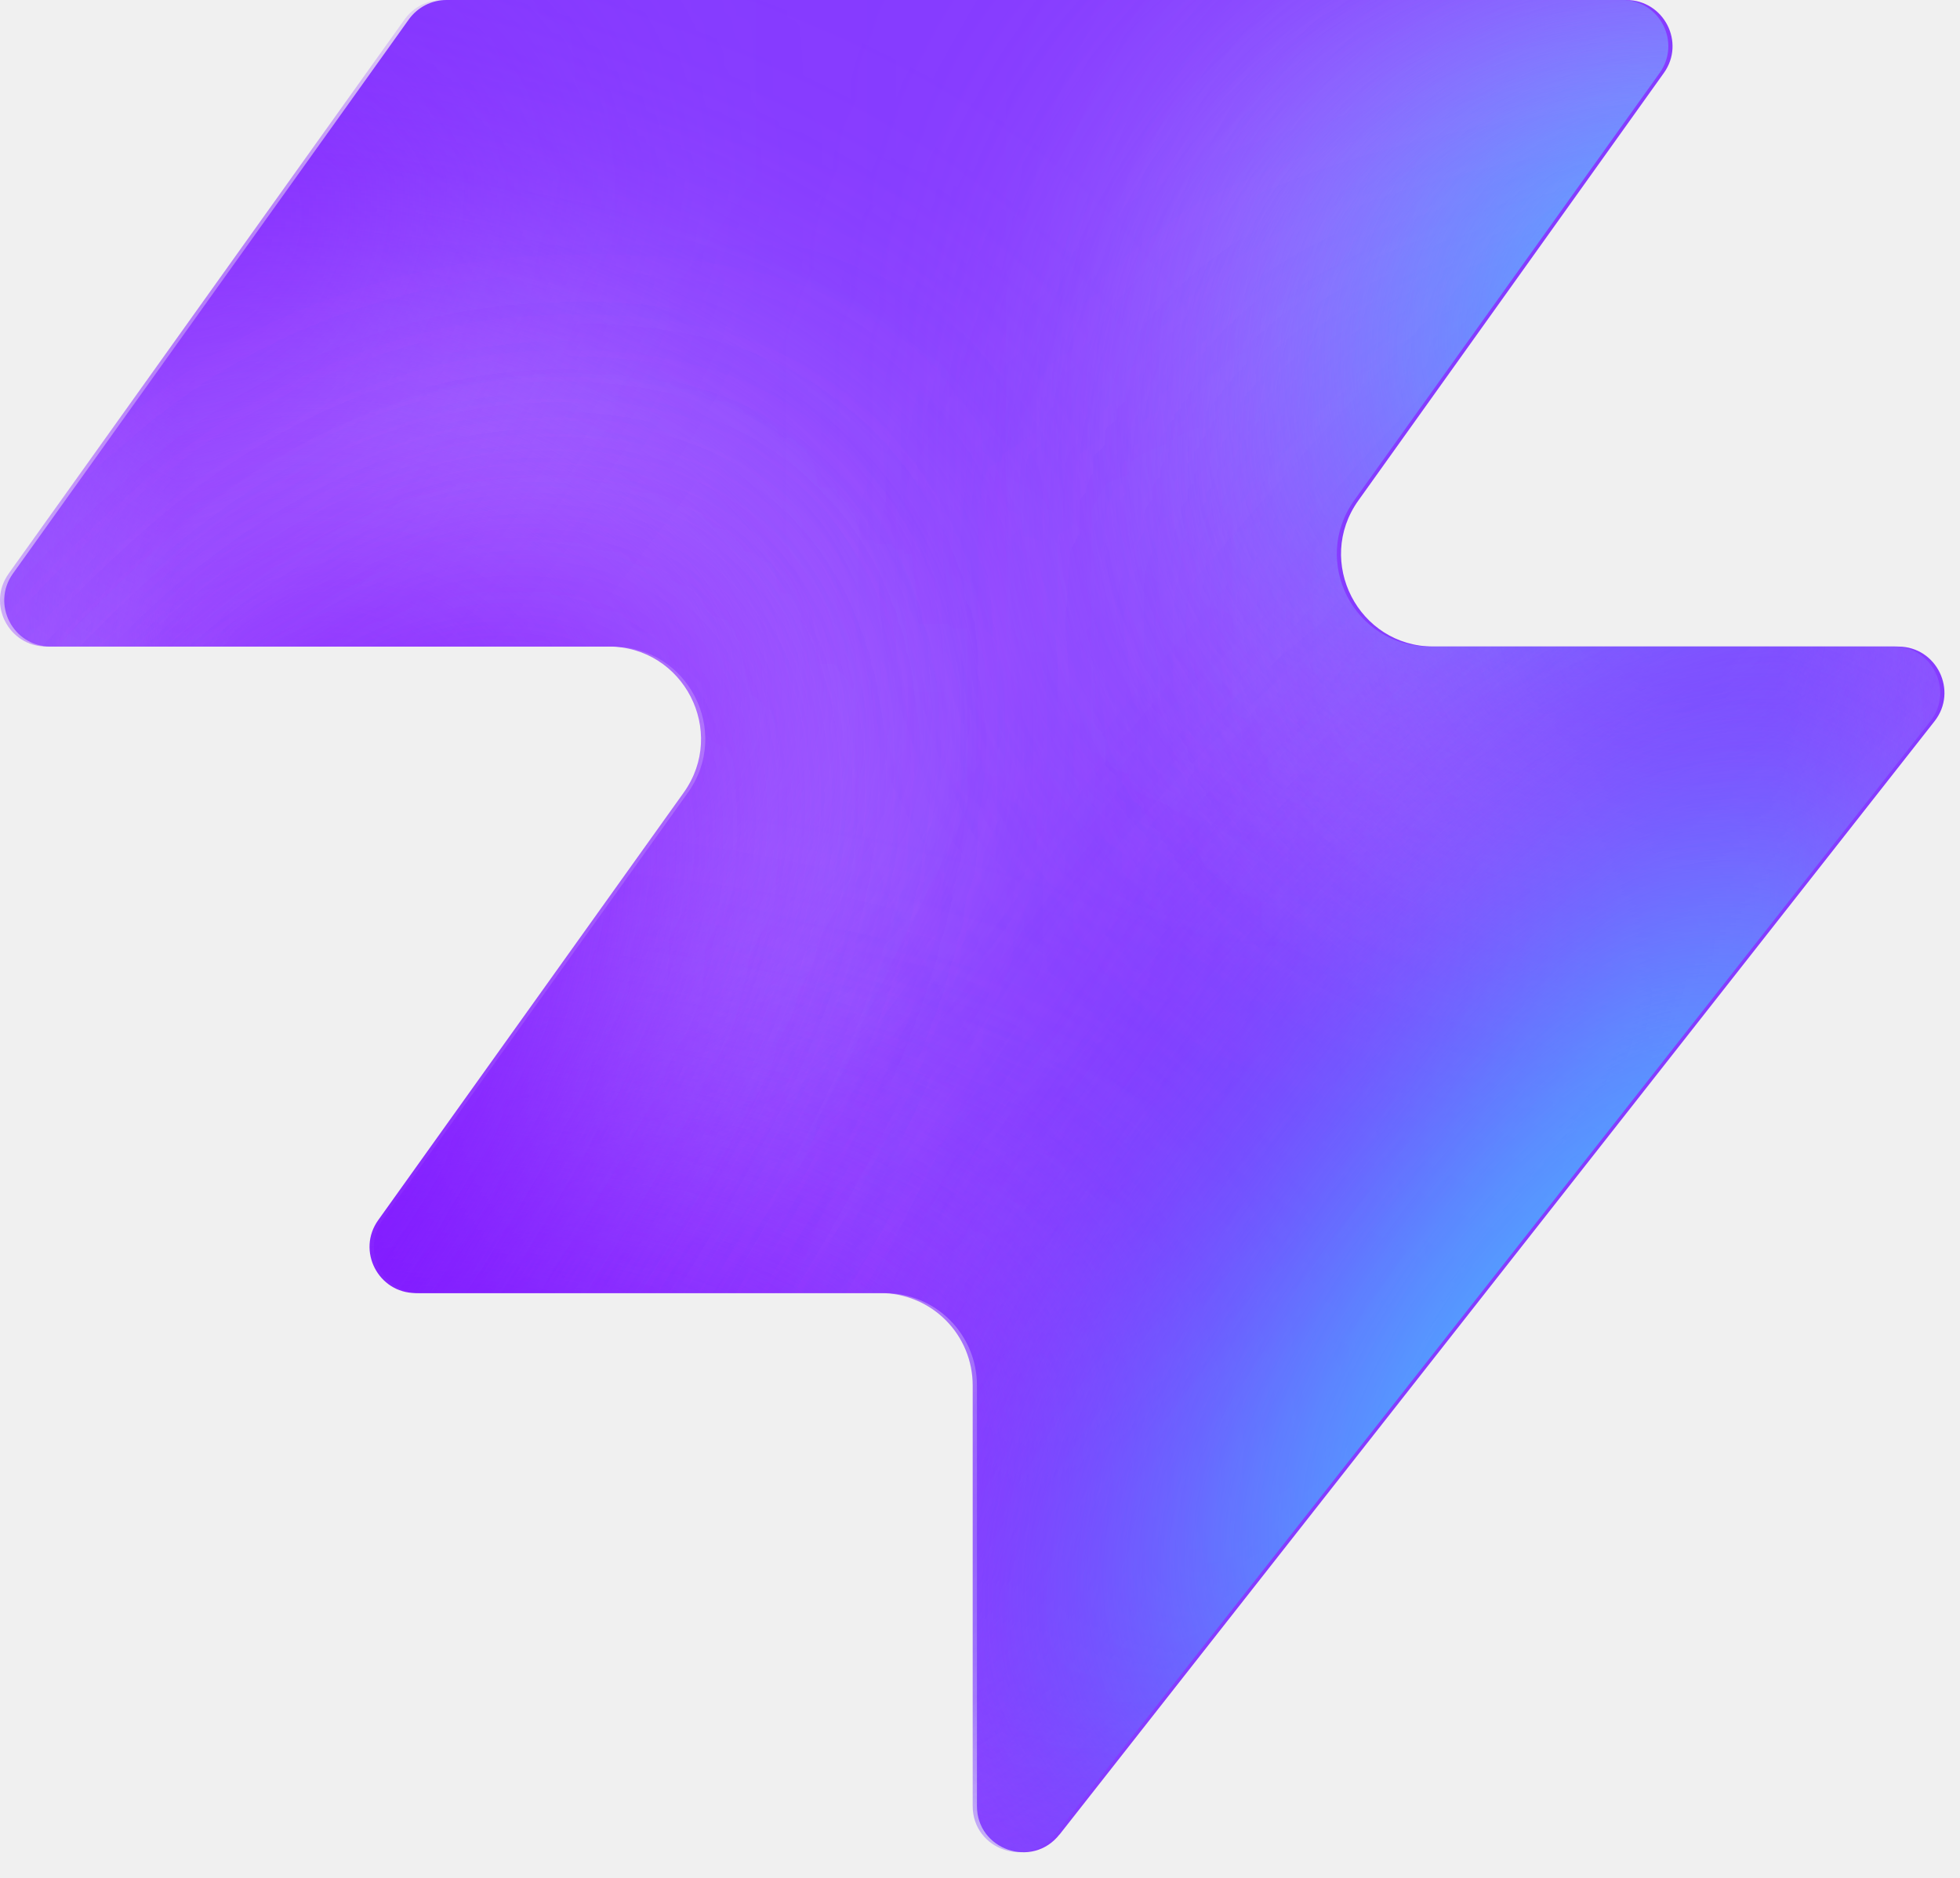
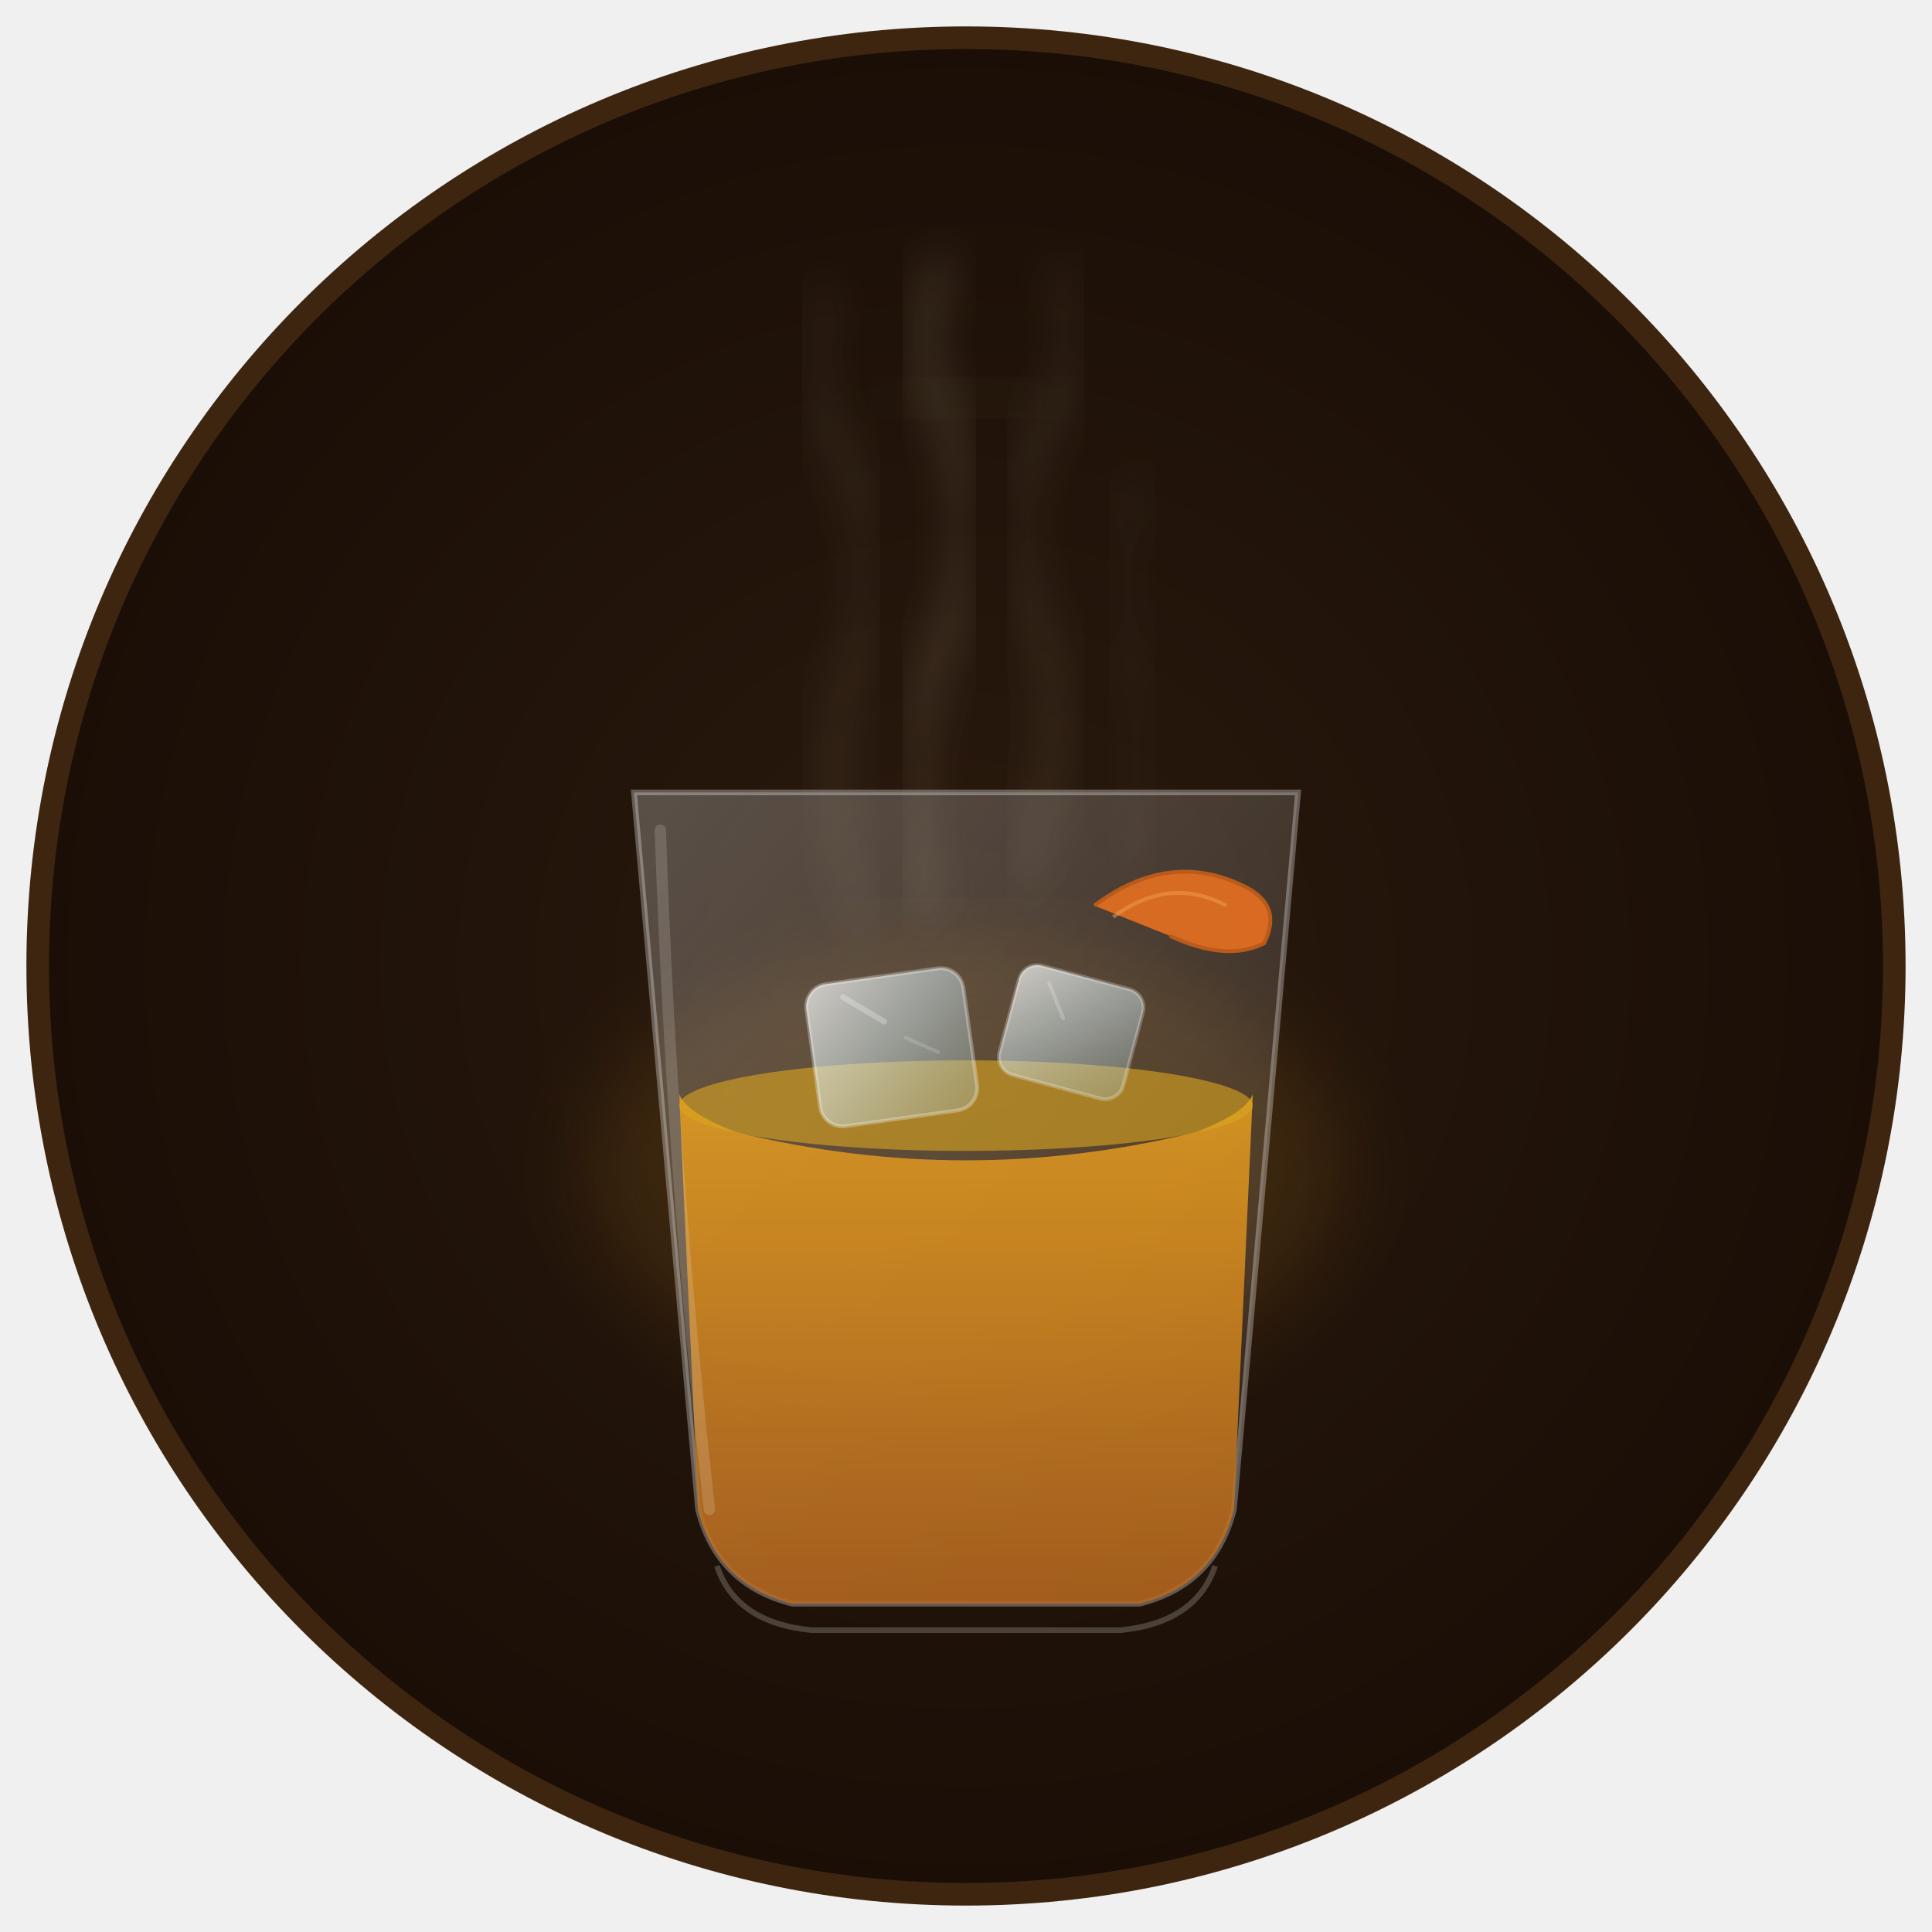
- <svg xmlns="http://www.w3.org/2000/svg" width="48" height="46" fill="none" viewBox="0 0 48 46">
-   <path fill="#863bff" d="M25.946 44.938c-.664.845-2.021.375-2.021-.698V33.937a2.26 2.26 0 0 0-2.262-2.262H10.287c-.92 0-1.456-1.04-.92-1.788l7.48-10.471c1.07-1.497 0-3.578-1.842-3.578H1.237c-.92 0-1.456-1.04-.92-1.788L10.013.474c.214-.297.556-.474.92-.474h28.894c.92 0 1.456 1.04.92 1.788l-7.48 10.471c-1.07 1.498 0 3.579 1.842 3.579h11.377c.943 0 1.473 1.088.89 1.83L25.947 44.94z" style="fill:#863bff;fill:color(display-p3 .525 .23 1);fill-opacity:1" />
-   <mask id="a" width="48" height="46" x="0" y="0" maskUnits="userSpaceOnUse" style="mask-type:alpha">
-     <path fill="#000" d="M25.842 44.938c-.664.844-2.021.375-2.021-.698V33.937a2.26 2.26 0 0 0-2.262-2.262H10.183c-.92 0-1.456-1.04-.92-1.788l7.48-10.471c1.07-1.498 0-3.579-1.842-3.579H1.133c-.92 0-1.456-1.04-.92-1.787L9.91.473c.214-.297.556-.474.92-.474h28.894c.92 0 1.456 1.04.92 1.788l-7.48 10.471c-1.07 1.498 0 3.578 1.842 3.578h11.377c.943 0 1.473 1.088.89 1.832L25.843 44.94z" style="fill:#000;fill-opacity:1" />
-   </mask>
-   <g mask="url(#a)">
-     <g filter="url(#b)">
-       <ellipse cx="5.508" cy="14.704" fill="#ede6ff" rx="5.508" ry="14.704" style="fill:#ede6ff;fill:color(display-p3 .927 .903 1);fill-opacity:1" transform="matrix(.00324 1 1 -.00324 -4.47 31.516)" />
-     </g>
-     <g filter="url(#c)">
-       <ellipse cx="10.399" cy="29.851" fill="#ede6ff" rx="10.399" ry="29.851" style="fill:#ede6ff;fill:color(display-p3 .927 .903 1);fill-opacity:1" transform="matrix(.00324 1 1 -.00324 -39.328 7.883)" />
-     </g>
-     <g filter="url(#d)">
-       <ellipse cx="5.508" cy="30.487" fill="#7e14ff" rx="5.508" ry="30.487" style="fill:#7e14ff;fill:color(display-p3 .492 .077 1);fill-opacity:1" transform="rotate(89.814 -25.913 -14.639)scale(1 -1)" />
-     </g>
-     <g filter="url(#e)">
-       <ellipse cx="5.508" cy="30.599" fill="#7e14ff" rx="5.508" ry="30.599" style="fill:#7e14ff;fill:color(display-p3 .492 .077 1);fill-opacity:1" transform="rotate(89.814 -32.644 -3.334)scale(1 -1)" />
-     </g>
-     <g filter="url(#f)">
-       <ellipse cx="5.508" cy="30.599" fill="#7e14ff" rx="5.508" ry="30.599" style="fill:#7e14ff;fill:color(display-p3 .492 .077 1);fill-opacity:1" transform="matrix(.00324 1 1 -.00324 -34.34 30.47)" />
-     </g>
-     <g filter="url(#g)">
-       <ellipse cx="14.072" cy="22.078" fill="#ede6ff" rx="14.072" ry="22.078" style="fill:#ede6ff;fill:color(display-p3 .927 .903 1);fill-opacity:1" transform="rotate(93.35 24.506 48.493)scale(-1 1)" />
-     </g>
-     <g filter="url(#h)">
-       <ellipse cx="3.47" cy="21.501" fill="#7e14ff" rx="3.47" ry="21.501" style="fill:#7e14ff;fill:color(display-p3 .492 .077 1);fill-opacity:1" transform="rotate(89.009 28.708 47.59)scale(-1 1)" />
-     </g>
-     <g filter="url(#i)">
-       <ellipse cx="3.47" cy="21.501" fill="#7e14ff" rx="3.47" ry="21.501" style="fill:#7e14ff;fill:color(display-p3 .492 .077 1);fill-opacity:1" transform="rotate(89.009 28.708 47.59)scale(-1 1)" />
-     </g>
-     <g filter="url(#j)">
-       <ellipse cx=".387" cy="8.972" fill="#7e14ff" rx="4.407" ry="29.108" style="fill:#7e14ff;fill:color(display-p3 .492 .077 1);fill-opacity:1" transform="rotate(39.51 .387 8.972)" />
-     </g>
-     <g filter="url(#k)">
-       <ellipse cx="47.523" cy="-6.092" fill="#7e14ff" rx="4.407" ry="29.108" style="fill:#7e14ff;fill:color(display-p3 .492 .077 1);fill-opacity:1" transform="rotate(37.892 47.523 -6.092)" />
-     </g>
-     <g filter="url(#l)">
-       <ellipse cx="41.412" cy="6.333" fill="#47bfff" rx="5.971" ry="9.665" style="fill:#47bfff;fill:color(display-p3 .28 .748 1);fill-opacity:1" transform="rotate(37.892 41.412 6.333)" />
-     </g>
-     <g filter="url(#m)">
-       <ellipse cx="-1.879" cy="38.332" fill="#7e14ff" rx="4.407" ry="29.108" style="fill:#7e14ff;fill:color(display-p3 .492 .077 1);fill-opacity:1" transform="rotate(37.892 -1.88 38.332)" />
-     </g>
-     <g filter="url(#n)">
-       <ellipse cx="-1.879" cy="38.332" fill="#7e14ff" rx="4.407" ry="29.108" style="fill:#7e14ff;fill:color(display-p3 .492 .077 1);fill-opacity:1" transform="rotate(37.892 -1.88 38.332)" />
-     </g>
-     <g filter="url(#o)">
-       <ellipse cx="35.651" cy="29.907" fill="#7e14ff" rx="4.407" ry="29.108" style="fill:#7e14ff;fill:color(display-p3 .492 .077 1);fill-opacity:1" transform="rotate(37.892 35.651 29.907)" />
-     </g>
-     <g filter="url(#p)">
-       <ellipse cx="38.418" cy="32.4" fill="#47bfff" rx="5.971" ry="15.297" style="fill:#47bfff;fill:color(display-p3 .28 .748 1);fill-opacity:1" transform="rotate(37.892 38.418 32.4)" />
-     </g>
-   </g>
+ <svg xmlns="http://www.w3.org/2000/svg" width="512" height="512" viewBox="0 0 512 512">
  <defs>
-     <filter id="b" width="60.045" height="41.654" x="-19.77" y="16.149" color-interpolation-filters="sRGB" filterUnits="userSpaceOnUse">
-       <feFlood flood-opacity="0" result="BackgroundImageFix" />
-       <feBlend in="SourceGraphic" in2="BackgroundImageFix" result="shape" />
-       <feGaussianBlur result="effect1_foregroundBlur_2002_17158" stdDeviation="7.659" />
+     <linearGradient id="whiskey" x1="0" y1="0" x2="0" y2="1">
+       <stop offset="0%" stop-color="#e8a020" />
+       <stop offset="100%" stop-color="#b5651d" />
+     </linearGradient>
+     <linearGradient id="glass" x1="0" y1="0" x2="1" y2="1">
+       <stop offset="0%" stop-color="#ffffff" stop-opacity="0.25" />
+       <stop offset="100%" stop-color="#ffffff" stop-opacity="0.05" />
+     </linearGradient>
+     <linearGradient id="ice" x1="0" y1="0" x2="1" y2="1">
+       <stop offset="0%" stop-color="#ffffff" stop-opacity="0.7" />
+       <stop offset="50%" stop-color="#d0e8f0" stop-opacity="0.5" />
+       <stop offset="100%" stop-color="#a0c4d0" stop-opacity="0.3" />
+     </linearGradient>
+     <radialGradient id="bg" cx="0.5" cy="0.5" r="0.5">
+       <stop offset="0%" stop-color="#2a1a0e" />
+       <stop offset="100%" stop-color="#1a0e06" />
+     </radialGradient>
+     <filter id="smoke-blur">
+       <feGaussianBlur stdDeviation="6" />
    </filter>
-     <filter id="c" width="90.34" height="51.437" x="-54.613" y="-7.533" color-interpolation-filters="sRGB" filterUnits="userSpaceOnUse">
-       <feFlood flood-opacity="0" result="BackgroundImageFix" />
-       <feBlend in="SourceGraphic" in2="BackgroundImageFix" result="shape" />
-       <feGaussianBlur result="effect1_foregroundBlur_2002_17158" stdDeviation="7.659" />
+     <filter id="smoke-blur-lg">
+       <feGaussianBlur stdDeviation="10" />
    </filter>
-     <filter id="d" width="79.355" height="29.4" x="-49.64" y="2.03" color-interpolation-filters="sRGB" filterUnits="userSpaceOnUse">
-       <feFlood flood-opacity="0" result="BackgroundImageFix" />
-       <feBlend in="SourceGraphic" in2="BackgroundImageFix" result="shape" />
-       <feGaussianBlur result="effect1_foregroundBlur_2002_17158" stdDeviation="4.596" />
-     </filter>
-     <filter id="e" width="79.579" height="29.4" x="-45.045" y="20.029" color-interpolation-filters="sRGB" filterUnits="userSpaceOnUse">
-       <feFlood flood-opacity="0" result="BackgroundImageFix" />
-       <feBlend in="SourceGraphic" in2="BackgroundImageFix" result="shape" />
-       <feGaussianBlur result="effect1_foregroundBlur_2002_17158" stdDeviation="4.596" />
-     </filter>
-     <filter id="f" width="79.579" height="29.4" x="-43.513" y="21.178" color-interpolation-filters="sRGB" filterUnits="userSpaceOnUse">
-       <feFlood flood-opacity="0" result="BackgroundImageFix" />
-       <feBlend in="SourceGraphic" in2="BackgroundImageFix" result="shape" />
-       <feGaussianBlur result="effect1_foregroundBlur_2002_17158" stdDeviation="4.596" />
-     </filter>
-     <filter id="g" width="74.749" height="58.852" x="15.756" y="-17.901" color-interpolation-filters="sRGB" filterUnits="userSpaceOnUse">
-       <feFlood flood-opacity="0" result="BackgroundImageFix" />
-       <feBlend in="SourceGraphic" in2="BackgroundImageFix" result="shape" />
-       <feGaussianBlur result="effect1_foregroundBlur_2002_17158" stdDeviation="7.659" />
-     </filter>
-     <filter id="h" width="61.377" height="25.362" x="23.548" y="2.284" color-interpolation-filters="sRGB" filterUnits="userSpaceOnUse">
-       <feFlood flood-opacity="0" result="BackgroundImageFix" />
-       <feBlend in="SourceGraphic" in2="BackgroundImageFix" result="shape" />
-       <feGaussianBlur result="effect1_foregroundBlur_2002_17158" stdDeviation="4.596" />
-     </filter>
-     <filter id="i" width="61.377" height="25.362" x="23.548" y="2.284" color-interpolation-filters="sRGB" filterUnits="userSpaceOnUse">
-       <feFlood flood-opacity="0" result="BackgroundImageFix" />
-       <feBlend in="SourceGraphic" in2="BackgroundImageFix" result="shape" />
-       <feGaussianBlur result="effect1_foregroundBlur_2002_17158" stdDeviation="4.596" />
-     </filter>
-     <filter id="j" width="56.045" height="63.649" x="-27.636" y="-22.853" color-interpolation-filters="sRGB" filterUnits="userSpaceOnUse">
-       <feFlood flood-opacity="0" result="BackgroundImageFix" />
-       <feBlend in="SourceGraphic" in2="BackgroundImageFix" result="shape" />
-       <feGaussianBlur result="effect1_foregroundBlur_2002_17158" stdDeviation="4.596" />
-     </filter>
-     <filter id="k" width="54.814" height="64.646" x="20.116" y="-38.415" color-interpolation-filters="sRGB" filterUnits="userSpaceOnUse">
-       <feFlood flood-opacity="0" result="BackgroundImageFix" />
-       <feBlend in="SourceGraphic" in2="BackgroundImageFix" result="shape" />
-       <feGaussianBlur result="effect1_foregroundBlur_2002_17158" stdDeviation="4.596" />
-     </filter>
-     <filter id="l" width="33.541" height="35.313" x="24.641" y="-11.323" color-interpolation-filters="sRGB" filterUnits="userSpaceOnUse">
-       <feFlood flood-opacity="0" result="BackgroundImageFix" />
-       <feBlend in="SourceGraphic" in2="BackgroundImageFix" result="shape" />
-       <feGaussianBlur result="effect1_foregroundBlur_2002_17158" stdDeviation="4.596" />
-     </filter>
-     <filter id="m" width="54.814" height="64.646" x="-29.286" y="6.009" color-interpolation-filters="sRGB" filterUnits="userSpaceOnUse">
-       <feFlood flood-opacity="0" result="BackgroundImageFix" />
-       <feBlend in="SourceGraphic" in2="BackgroundImageFix" result="shape" />
-       <feGaussianBlur result="effect1_foregroundBlur_2002_17158" stdDeviation="4.596" />
-     </filter>
-     <filter id="n" width="54.814" height="64.646" x="-29.286" y="6.009" color-interpolation-filters="sRGB" filterUnits="userSpaceOnUse">
-       <feFlood flood-opacity="0" result="BackgroundImageFix" />
-       <feBlend in="SourceGraphic" in2="BackgroundImageFix" result="shape" />
-       <feGaussianBlur result="effect1_foregroundBlur_2002_17158" stdDeviation="4.596" />
-     </filter>
-     <filter id="o" width="54.814" height="64.646" x="8.244" y="-2.416" color-interpolation-filters="sRGB" filterUnits="userSpaceOnUse">
-       <feFlood flood-opacity="0" result="BackgroundImageFix" />
-       <feBlend in="SourceGraphic" in2="BackgroundImageFix" result="shape" />
-       <feGaussianBlur result="effect1_foregroundBlur_2002_17158" stdDeviation="4.596" />
-     </filter>
-     <filter id="p" width="39.409" height="43.623" x="18.713" y="10.588" color-interpolation-filters="sRGB" filterUnits="userSpaceOnUse">
-       <feFlood flood-opacity="0" result="BackgroundImageFix" />
-       <feBlend in="SourceGraphic" in2="BackgroundImageFix" result="shape" />
-       <feGaussianBlur result="effect1_foregroundBlur_2002_17158" stdDeviation="4.596" />
+     <filter id="glow">
+       <feGaussianBlur stdDeviation="15" result="blur" />
+       <feMerge>
+         <feMergeNode in="blur" />
+         <feMergeNode in="SourceGraphic" />
+       </feMerge>
    </filter>
  </defs>
+   <circle cx="256" cy="256" r="246" fill="url(#bg)" stroke="#3d2510" stroke-width="6" />
+   <ellipse cx="256" cy="310" rx="100" ry="60" fill="#e8a020" opacity="0.12" filter="url(#smoke-blur-lg)" />
+   <path d="M168 210 L185 400 Q190 420 210 425 L302 425 Q322 420 327 400 L344 210 Z" fill="url(#glass)" stroke="#ffffff" stroke-opacity="0.3" stroke-width="1.5" />
+   <path d="M190 415 Q195 430 215 432 L297 432 Q317 430 322 415" fill="none" stroke="#ffffff" stroke-opacity="0.2" stroke-width="1.5" />
+   <path d="M180 290 Q182 295 195 300 Q256 315 317 300 Q330 295 332 290 L327 400 Q322 420 302 425 L210 425 Q190 420 185 400 Z" fill="url(#whiskey)" opacity="0.85" />
+   <ellipse cx="256" cy="293" rx="76" ry="12" fill="#daa520" opacity="0.6" />
+   <g transform="rotate(-8 240 275)">
+     <rect x="215" y="258" width="42" height="38" rx="6" fill="url(#ice)" stroke="#ffffff" stroke-opacity="0.3" stroke-width="1" />
+     <line x1="225" y1="262" x2="235" y2="270" stroke="#ffffff" stroke-opacity="0.25" stroke-width="1.5" stroke-linecap="round" />
+     <line x1="240" y1="275" x2="248" y2="280" stroke="#ffffff" stroke-opacity="0.15" stroke-width="1" stroke-linecap="round" />
+   </g>
+   <g transform="rotate(15 290 270)">
+     <rect x="268" y="260" width="34" height="30" rx="5" fill="url(#ice)" stroke="#ffffff" stroke-opacity="0.25" stroke-width="1" />
+     <line x1="276" y1="264" x2="282" y2="272" stroke="#ffffff" stroke-opacity="0.2" stroke-width="1" stroke-linecap="round" />
+   </g>
+   <path d="M175 220 Q178 310 188 400" stroke="#ffffff" stroke-opacity="0.15" stroke-width="3" fill="none" stroke-linecap="round" />
+   <path d="M290 240 Q310 225 330 235 Q340 240 335 250 Q325 255 310 248" fill="#e87020" opacity="0.9" stroke="#c45e18" stroke-width="1" />
+   <path d="M295 243 Q310 232 325 240" fill="none" stroke="#f0a050" stroke-opacity="0.5" stroke-width="1" />
+   <path d="M245 240 Q235 200 250 170 Q265 140 248 105 Q240 88 250 70" fill="none" stroke="#c8b8a0" stroke-opacity="0.35" stroke-width="4" stroke-linecap="round" filter="url(#smoke-blur)" />
+   <path d="M230 245 Q215 210 225 180 Q240 145 220 115 Q210 95 218 78" fill="none" stroke="#b8a890" stroke-opacity="0.25" stroke-width="3.5" stroke-linecap="round" filter="url(#smoke-blur)" />
+   <path d="M270 235 Q285 195 275 165 Q260 135 280 108 Q290 90 282 72" fill="none" stroke="#c0b098" stroke-opacity="0.3" stroke-width="3" stroke-linecap="round" filter="url(#smoke-blur)" />
+   <path d="M300 230 Q310 200 300 175 Q288 150 305 125" fill="none" stroke="#b0a090" stroke-opacity="0.18" stroke-width="2.5" stroke-linecap="round" filter="url(#smoke-blur)" />
+   <path d="M235 110 Q260 95 280 105" fill="none" stroke="#c8b8a0" stroke-opacity="0.12" stroke-width="8" stroke-linecap="round" filter="url(#smoke-blur-lg)" />
</svg>
